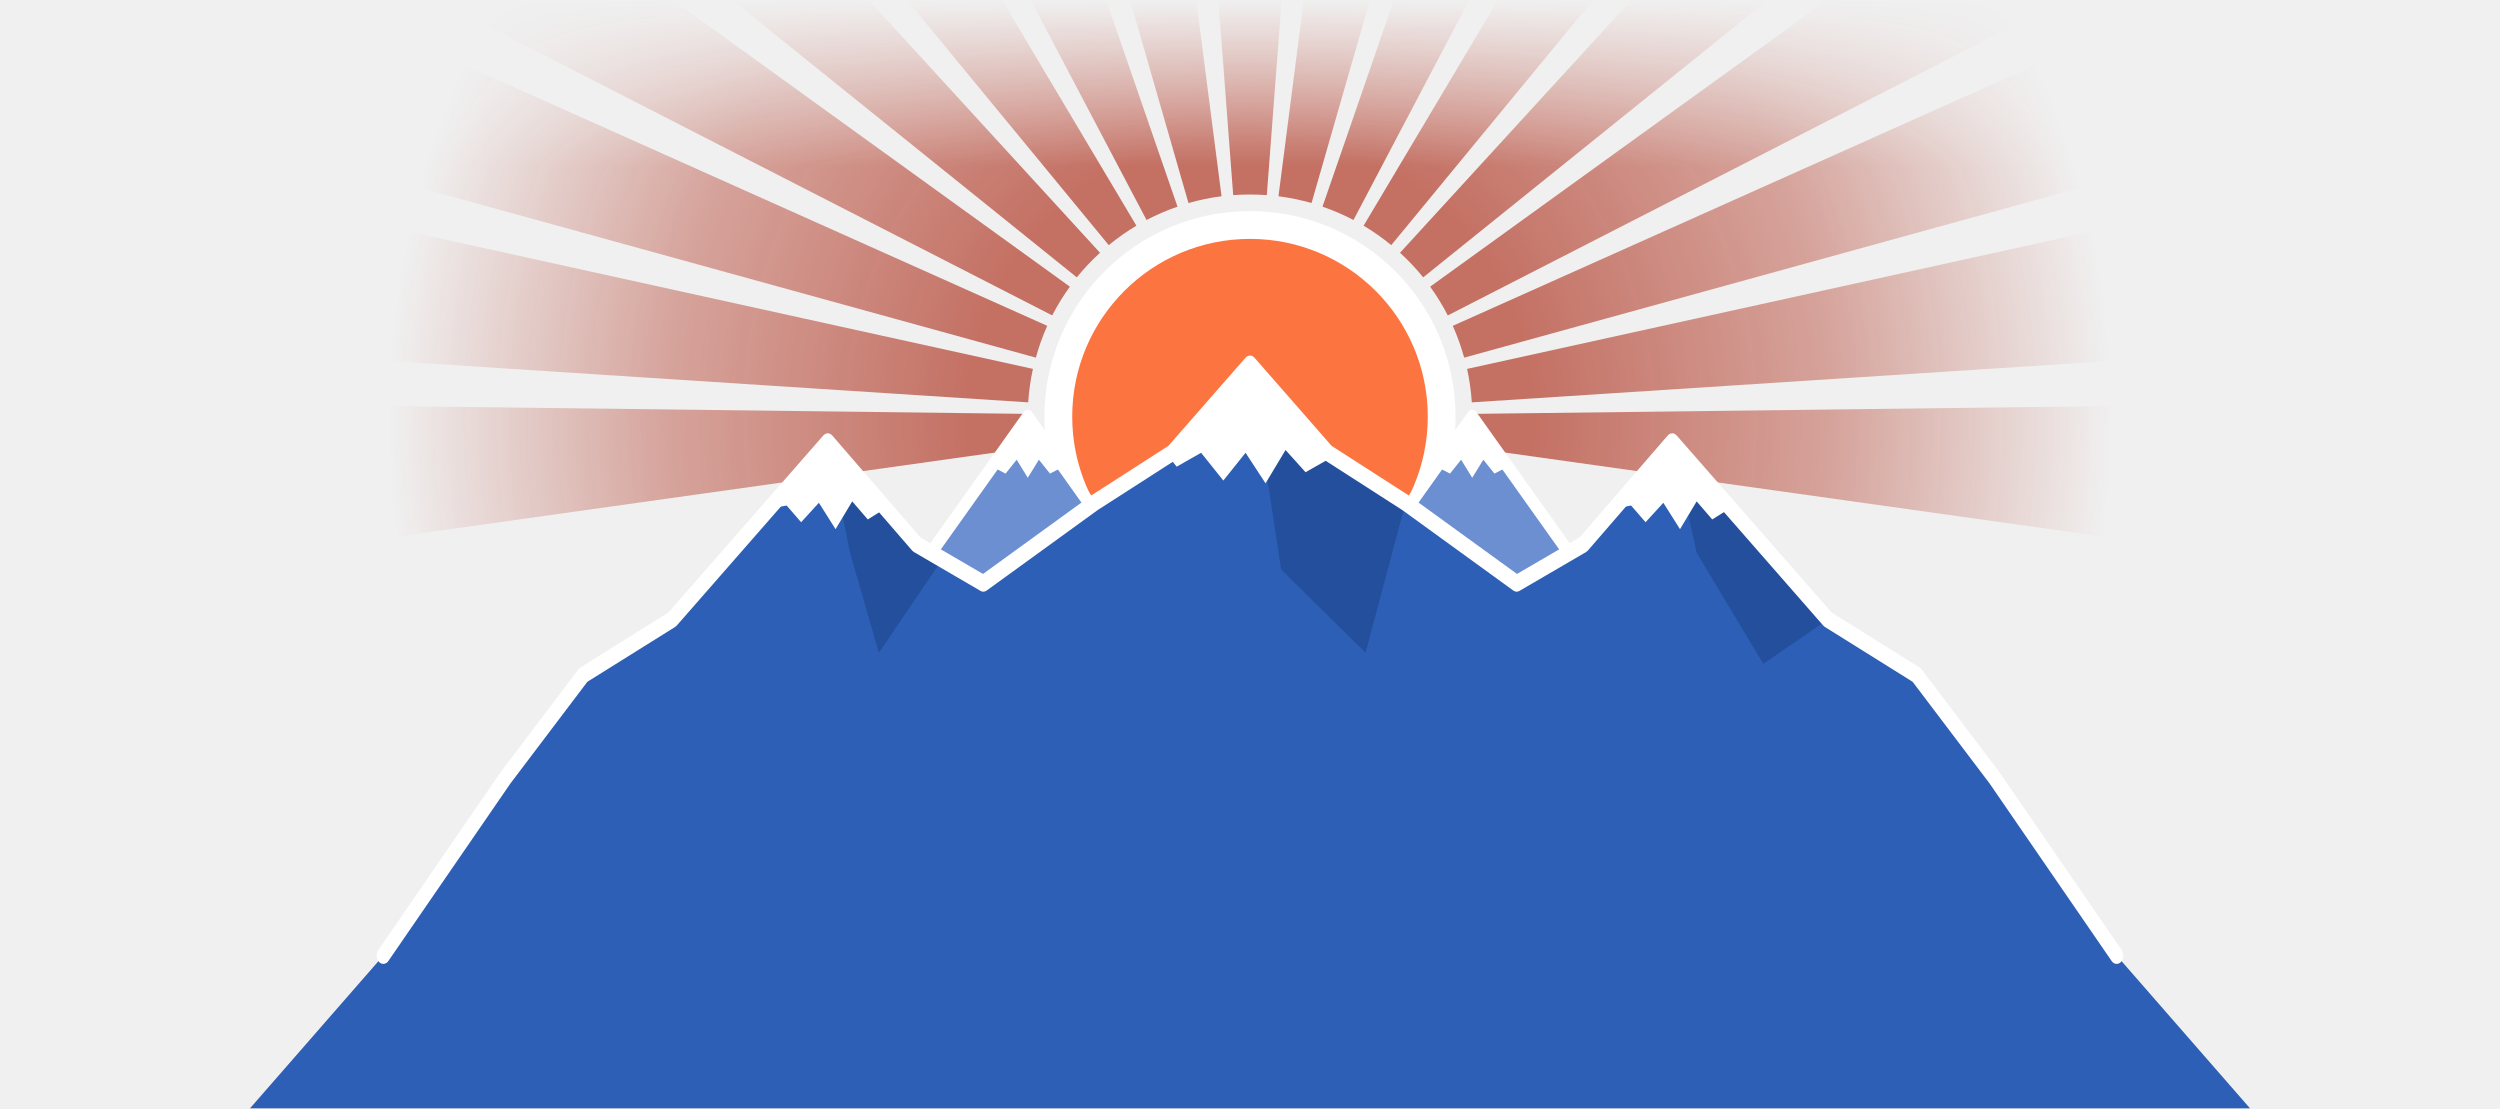
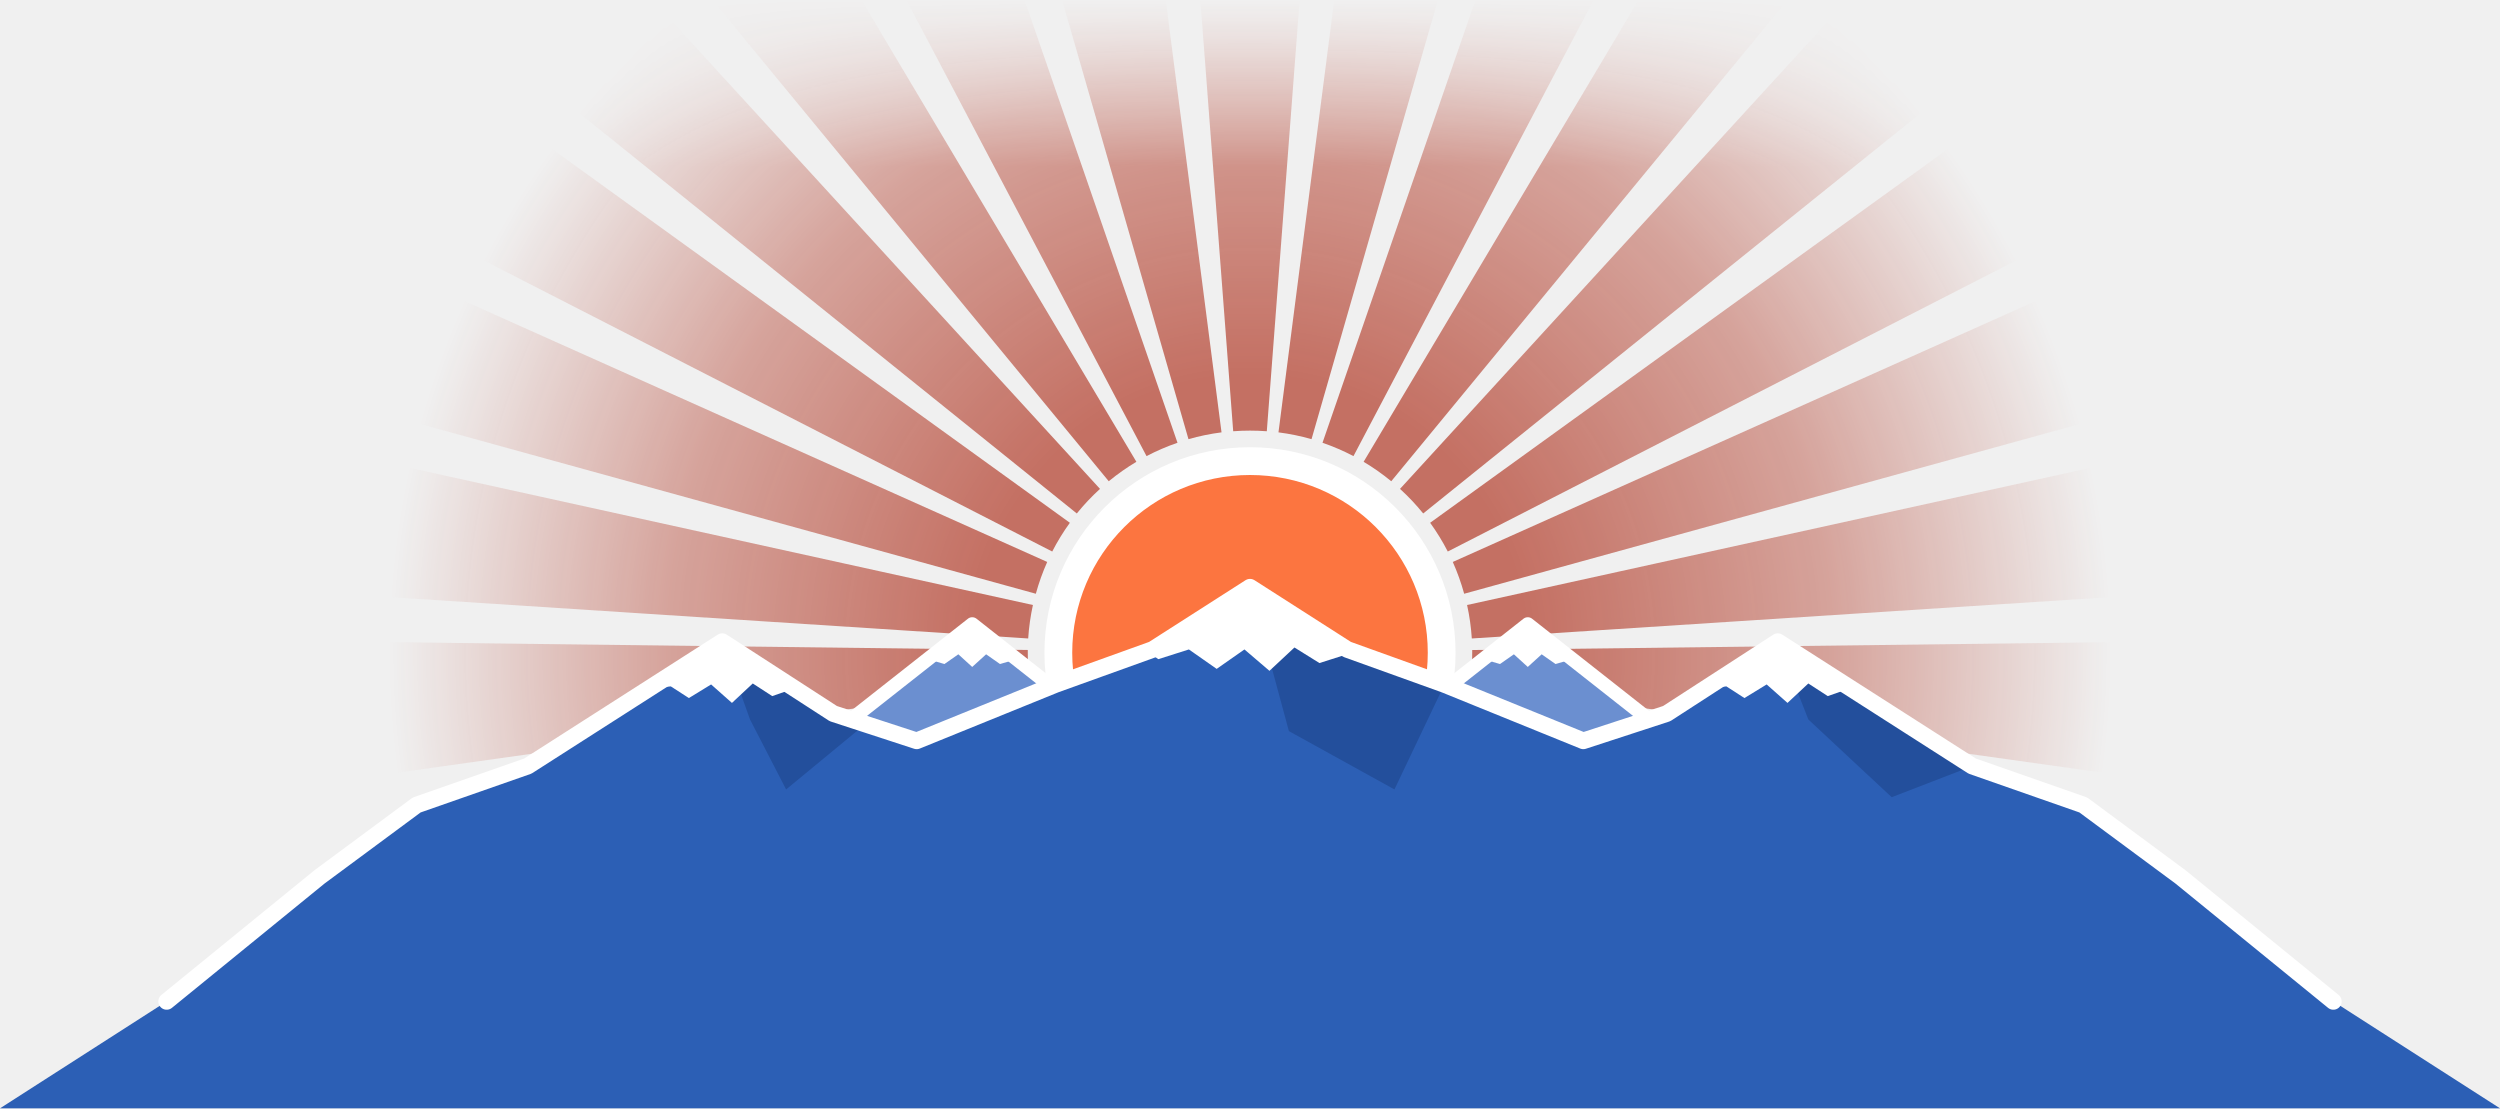
<svg xmlns="http://www.w3.org/2000/svg" viewBox="0 0 1800 798" role="img" aria-label="The Nonprofit Marketing Summit: the sun rising over a mountain range">
  <defs>
-     <radialGradient id="fade" cx="900" cy="300" r="1000" gradientUnits="userSpaceOnUse">
+     <radialGradient id="fade" cx="900" cy="470" r="1000" gradientUnits="userSpaceOnUse">
      <stop offset=".2" stop-color="#fff" />
      <stop offset=".42" stop-color="#fff" stop-opacity=".6" />
      <stop offset=".62" stop-color="#fff" stop-opacity="0" />
    </radialGradient>
    <linearGradient id="top" x1="0" y1="0" x2="0" y2="1">
      <stop offset="0" stop-color="#000" />
      <stop offset="1" stop-color="#000" stop-opacity="0" />
    </linearGradient>
    <mask id="rayfade">
      <rect width="1800" height="798" fill="url(#fade)" />
      <rect width="1800" height="120" fill="url(#top)" />
    </mask>
  </defs>
  <g fill="#C47063" mask="url(#rayfade)">
-     <path d="M741.6 322.3L-90.3 439.2A1000 1000 0 0 1 -99.9 287.7L740.0 298.0A160 160 0 0 0 741.6 322.3Z" />
-     <path d="M740.3 289.7L-97.9 235.4A1000 1000 0 0 1 -76.6 85.1L743.7 265.6A160 160 0 0 0 740.3 289.7Z" />
-     <path d="M745.8 257.5L-64.0 34.2A1000 1000 0 0 1 -12.7 -108.6L754.0 234.6A160 160 0 0 0 745.8 257.5Z" />
-     <path d="M757.6 227.1L9.9 -155.8A1000 1000 0 0 1 89.2 -285.3L770.3 206.4A160 160 0 0 0 757.6 227.1Z" />
-     <path d="M775.3 199.7L120.9 -326.9A1000 1000 0 0 1 224.8 -437.6L792.0 182.0A160 160 0 0 0 775.3 199.7Z" />
-     <path d="M798.3 176.5L264.3 -472.0A1000 1000 0 0 1 388.5 -559.3L818.2 162.5A160 160 0 0 0 798.3 176.5Z" />
-     <path d="M825.5 158.4L434.2 -584.9A1000 1000 0 0 1 573.5 -645.2L847.8 148.8A160 160 0 0 0 825.5 158.4Z" />
-     <path d="M855.7 146.2L623.4 -661.0A1000 1000 0 0 1 772.0 -691.8L879.5 141.3A160 160 0 0 0 855.7 146.2Z" />
-     <path d="M887.9 140.5L824.1 -697.1A1000 1000 0 0 1 975.9 -697.1L912.1 140.5A160 160 0 0 0 887.9 140.5Z" />
-     <path d="M920.5 141.3L1028.0 -691.8A1000 1000 0 0 1 1176.6 -661.0L944.3 146.2A160 160 0 0 0 920.5 141.3Z" />
-     <path d="M952.2 148.8L1226.5 -645.2A1000 1000 0 0 1 1365.8 -584.9L974.5 158.4A160 160 0 0 0 952.2 148.8Z" />
-     <path d="M981.8 162.5L1411.5 -559.3A1000 1000 0 0 1 1535.7 -472.0L1001.7 176.5A160 160 0 0 0 981.8 162.5Z" />
-     <path d="M1008.0 182.0L1575.2 -437.6A1000 1000 0 0 1 1679.1 -326.9L1024.7 199.7A160 160 0 0 0 1008.0 182.0Z" />
-     <path d="M1029.7 206.4L1710.8 -285.3A1000 1000 0 0 1 1790.1 -155.8L1042.4 227.1A160 160 0 0 0 1029.7 206.4Z" />
-     <path d="M1046.0 234.6L1812.7 -108.6A1000 1000 0 0 1 1864.0 34.2L1054.2 257.5A160 160 0 0 0 1046.0 234.6Z" />
-     <path d="M1056.3 265.6L1876.6 85.1A1000 1000 0 0 1 1897.9 235.4L1059.7 289.7A160 160 0 0 0 1056.3 265.6Z" />
-     <path d="M1060.0 298.0L1899.9 287.7A1000 1000 0 0 1 1890.3 439.2L1058.4 322.3A160 160 0 0 0 1060.0 298.0Z" />
+     <path d="M741.6 492.3L-90.3 609.2A1000 1000 0 0 1 -99.9 457.7L740.0 468.0A160 160 0 0 0 741.6 492.3Z" />
+     <path d="M740.3 459.7L-97.9 405.4A1000 1000 0 0 1 -76.6 255.1L743.7 435.6A160 160 0 0 0 740.3 459.7Z" />
+     <path d="M745.8 427.5L-64.0 204.2A1000 1000 0 0 1 -12.7 61.4L754.0 404.6A160 160 0 0 0 745.8 427.5Z" />
+     <path d="M757.6 397.1L9.9 14.2A1000 1000 0 0 1 89.2 -115.3L770.3 376.4A160 160 0 0 0 757.6 397.1Z" />
+     <path d="M775.3 369.7L120.9 -156.9A1000 1000 0 0 1 224.8 -267.6L792.0 352.0A160 160 0 0 0 775.3 369.7Z" />
+     <path d="M798.3 346.5L264.3 -302.0A1000 1000 0 0 1 388.5 -389.3L818.2 332.5A160 160 0 0 0 798.3 346.5Z" />
+     <path d="M825.5 328.4L434.2 -414.9A1000 1000 0 0 1 573.5 -475.2L847.8 318.8A160 160 0 0 0 825.5 328.4Z" />
+     <path d="M855.7 316.2L623.4 -491.0A1000 1000 0 0 1 772.0 -521.8L879.5 311.3A160 160 0 0 0 855.7 316.2Z" />
+     <path d="M887.9 310.5L824.1 -527.1A1000 1000 0 0 1 975.9 -527.1L912.1 310.5A160 160 0 0 0 887.9 310.5Z" />
+     <path d="M920.5 311.3L1028.0 -521.8A1000 1000 0 0 1 1176.6 -491.0L944.3 316.2A160 160 0 0 0 920.5 311.3Z" />
+     <path d="M952.2 318.8L1226.5 -475.2A1000 1000 0 0 1 1365.8 -414.9L974.5 328.4A160 160 0 0 0 952.2 318.8Z" />
+     <path d="M981.8 332.5L1411.5 -389.3A1000 1000 0 0 1 1535.7 -302.0L1001.7 346.5A160 160 0 0 0 981.8 332.5Z" />
+     <path d="M1008.0 352.0L1575.2 -267.6A1000 1000 0 0 1 1679.1 -156.9L1024.7 369.7A160 160 0 0 0 1008.0 352.0Z" />
+     <path d="M1029.7 376.4L1710.8 -115.3A1000 1000 0 0 1 1790.1 14.2L1042.4 397.1A160 160 0 0 0 1029.7 376.4Z" />
+     <path d="M1046.0 404.6L1812.7 61.4A1000 1000 0 0 1 1864.0 204.2L1054.2 427.5A160 160 0 0 0 1046.0 404.6Z" />
+     <path d="M1056.3 435.6L1876.6 255.1A1000 1000 0 0 1 1897.9 405.4L1059.7 459.7A160 160 0 0 0 1056.3 435.6Z" />
+     <path d="M1060.0 468.0L1899.9 457.7A1000 1000 0 0 1 1890.3 609.2L1058.4 492.3A160 160 0 0 0 1060.0 468.0Z" />
  </g>
-   <circle cx="900" cy="300" r="148" fill="#fff" />
-   <circle cx="900" cy="300" r="128" fill="#FC7540" />
-   <g transform="translate(900 0) scale(0.8 1) translate(-900 0)">
-     <path d="M540 480L700 300L860 480Z" fill="#6B8FD0" stroke="#fff" stroke-width="10" stroke-linejoin="round" />
-     <path d="M940 480L1100 300L1260 480Z" fill="#6B8FD0" stroke="#fff" stroke-width="10" stroke-linejoin="round" />
-     <path d="M700 300L732 336L720 341L710 331L700 344L690 331L680 341L668 336Z" fill="#FFFFFF" />
-     <path d="M1100 300L1132 336L1120 341L1110 331L1100 344L1090 331L1080 341L1068 336Z" fill="#FFFFFF" />
-     <path d="M0 798L120 688L230 560L300 486L380 446L520 318L600 392L660 420L760 362L830 326L900 262L970 326L1040 362L1140 420L1200 392L1280 318L1420 446L1500 486L1570 560L1680 688L1800 798Z" fill="#2C5FB5" />
-     <path d="M900 262L970 326L1040 362L1004 470L928 410Z" fill="#234F9C" />
-     <path d="M520 318L600 392L622 404L566 470L540 398Z" fill="#234F9C" />
-     <path d="M1280 318L1420 446L1362 478L1302 398Z" fill="#234F9C" />
-     <path d="M120 688L230 560L300 486L380 446L520 318L600 392L660 420L760 362L830 326L900 262L970 326L1040 362L1140 420L1200 392L1280 318L1420 446L1500 486L1570 560L1680 688" fill="none" stroke="#fff" stroke-width="12" stroke-linejoin="round" stroke-linecap="round" />
-     <path d="M900 262L972 330L950 340L932 324L914 348L896 326L876 346L856 326L834 336L828 330Z" fill="#FFFFFF" />
-     <path d="M520 318L572 366L556 374L542 361L527 381L512 362L496 376L483 364L468 366Z" fill="#FFFFFF" />
-     <path d="M1280 318L1332 366L1316 374L1302 361L1287 381L1272 362L1256 376L1243 364L1228 366Z" fill="#FFFFFF" />
+   <circle cx="900" cy="470" r="148" fill="#fff" />
+   <circle cx="900" cy="470" r="128" fill="#FC7540" />
+   <g>
+     <path d="M540 575.4L700 449.4L860 575.4Z" fill="#6B8FD0" stroke="#fff" stroke-width="10" stroke-linejoin="round" />
+     <path d="M940 575.4L1100 449.4L1260 575.4Z" fill="#6B8FD0" stroke="#fff" stroke-width="10" stroke-linejoin="round" />
+     <path d="M700 449.4L732 474.6L720 478.1L710 471.1L700 480.2L690 471.1L680 478.1L668 474.6Z" fill="#FFFFFF" />
+     <path d="M1100 449.4L1132 474.6L1120 478.1L1110 471.1L1100 480.2L1090 471.1L1080 478.1L1068 474.6Z" fill="#FFFFFF" />
+     <path d="M0 798.0L120 721.0L230 631.4L300 579.6L380 551.6L520 462.0L600 513.8L660 533.4L760 492.8L830 467.6L900 422.8L970 467.6L1040 492.8L1140 533.4L1200 513.8L1280 462.0L1420 551.6L1500 579.6L1570 631.4L1680 721.0L1800 798.0Z" fill="#2C5FB5" />
+     <path d="M900 422.8L970 467.6L1040 492.8L1004 568.4L928 526.4Z" fill="#234F9C" />
+     <path d="M520 462.0L600 513.8L622 522.2L566 568.4L540 518.0Z" fill="#234F9C" />
+     <path d="M1280 462.0L1420 551.6L1362 574.0L1302 518.0Z" fill="#234F9C" />
+     <path d="M120 721.0L230 631.4L300 579.6L380 551.6L520 462.0L600 513.8L660 533.4L760 492.8L830 467.6L900 422.8L970 467.6L1040 492.8L1140 533.4L1200 513.8L1280 462.0L1420 551.6L1500 579.6L1570 631.4L1680 721.0" fill="none" stroke="#fff" stroke-width="12" stroke-linejoin="round" stroke-linecap="round" />
+     <path d="M900 422.8L972 470.4L950 477.4L932 466.2L914 483.0L896 467.6L876 481.6L856 467.6L834 474.6L828 470.4Z" fill="#FFFFFF" />
+     <path d="M520 462.0L572 495.6L556 501.2L542 492.1L527 506.1L512 492.8L496 502.6L483 494.2L468 495.6Z" fill="#FFFFFF" />
+     <path d="M1280 462.0L1332 495.6L1316 501.2L1302 492.1L1287 506.1L1272 492.8L1256 502.6L1243 494.2L1228 495.6Z" fill="#FFFFFF" />
  </g>
</svg>
